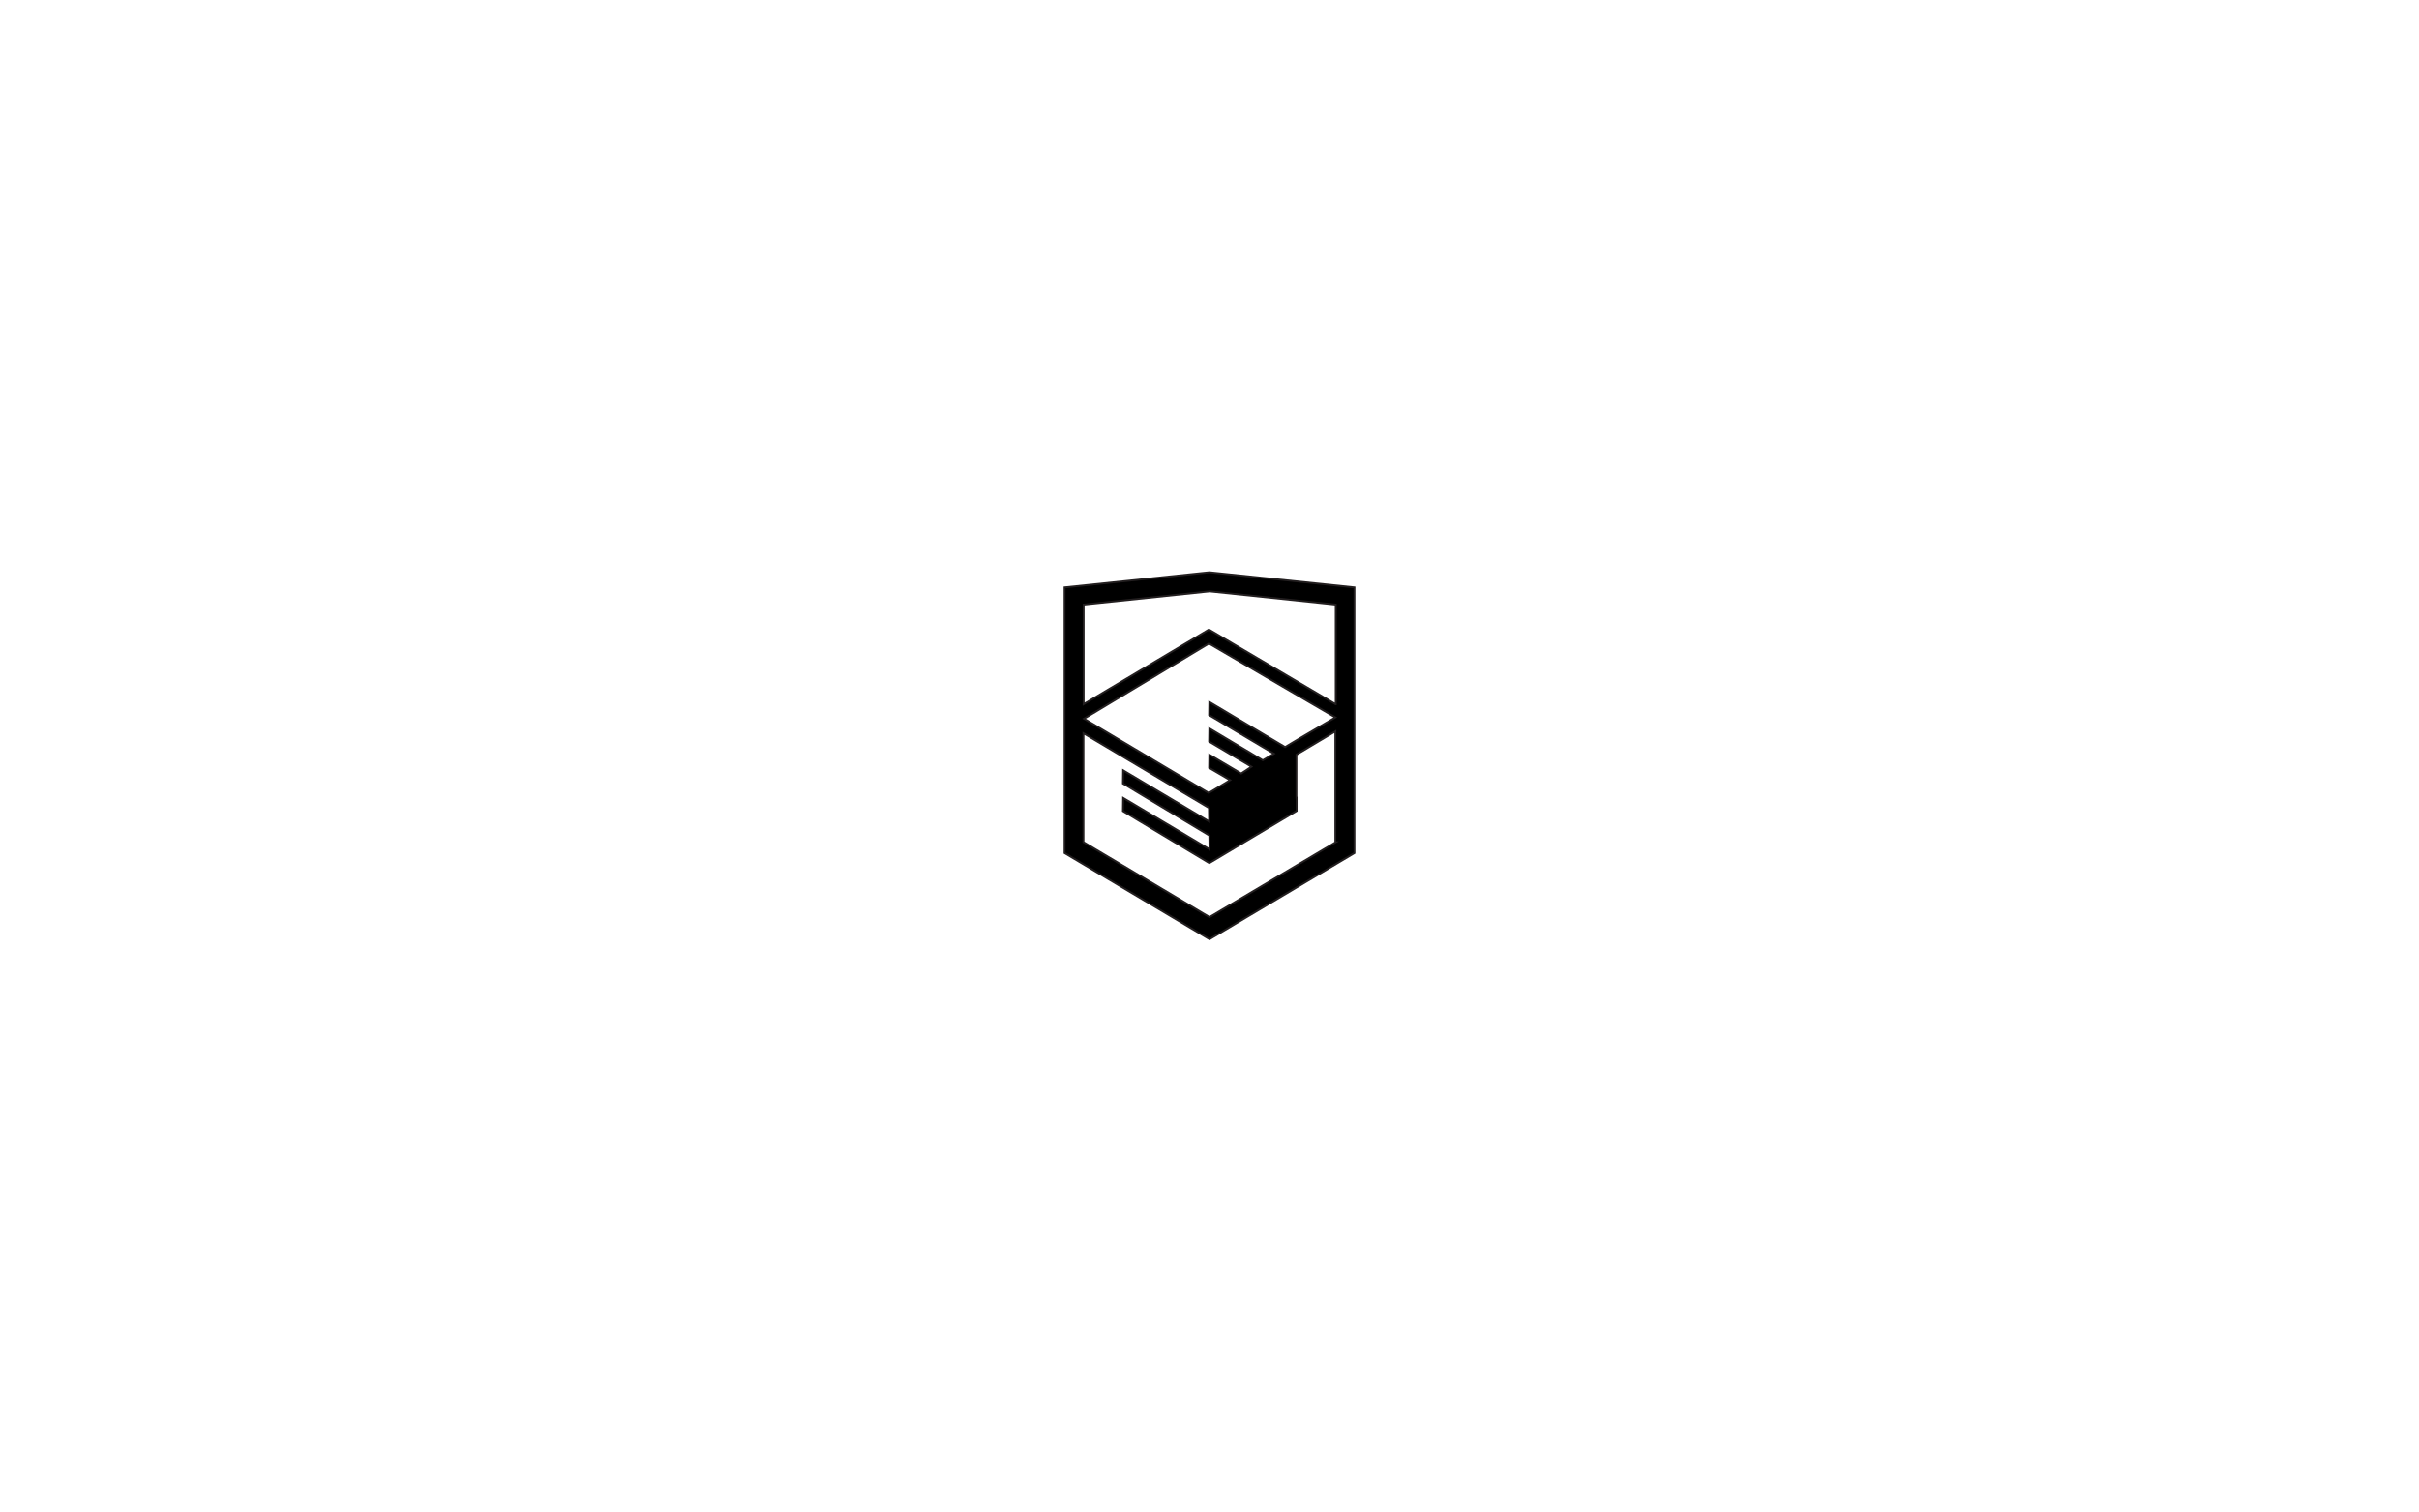
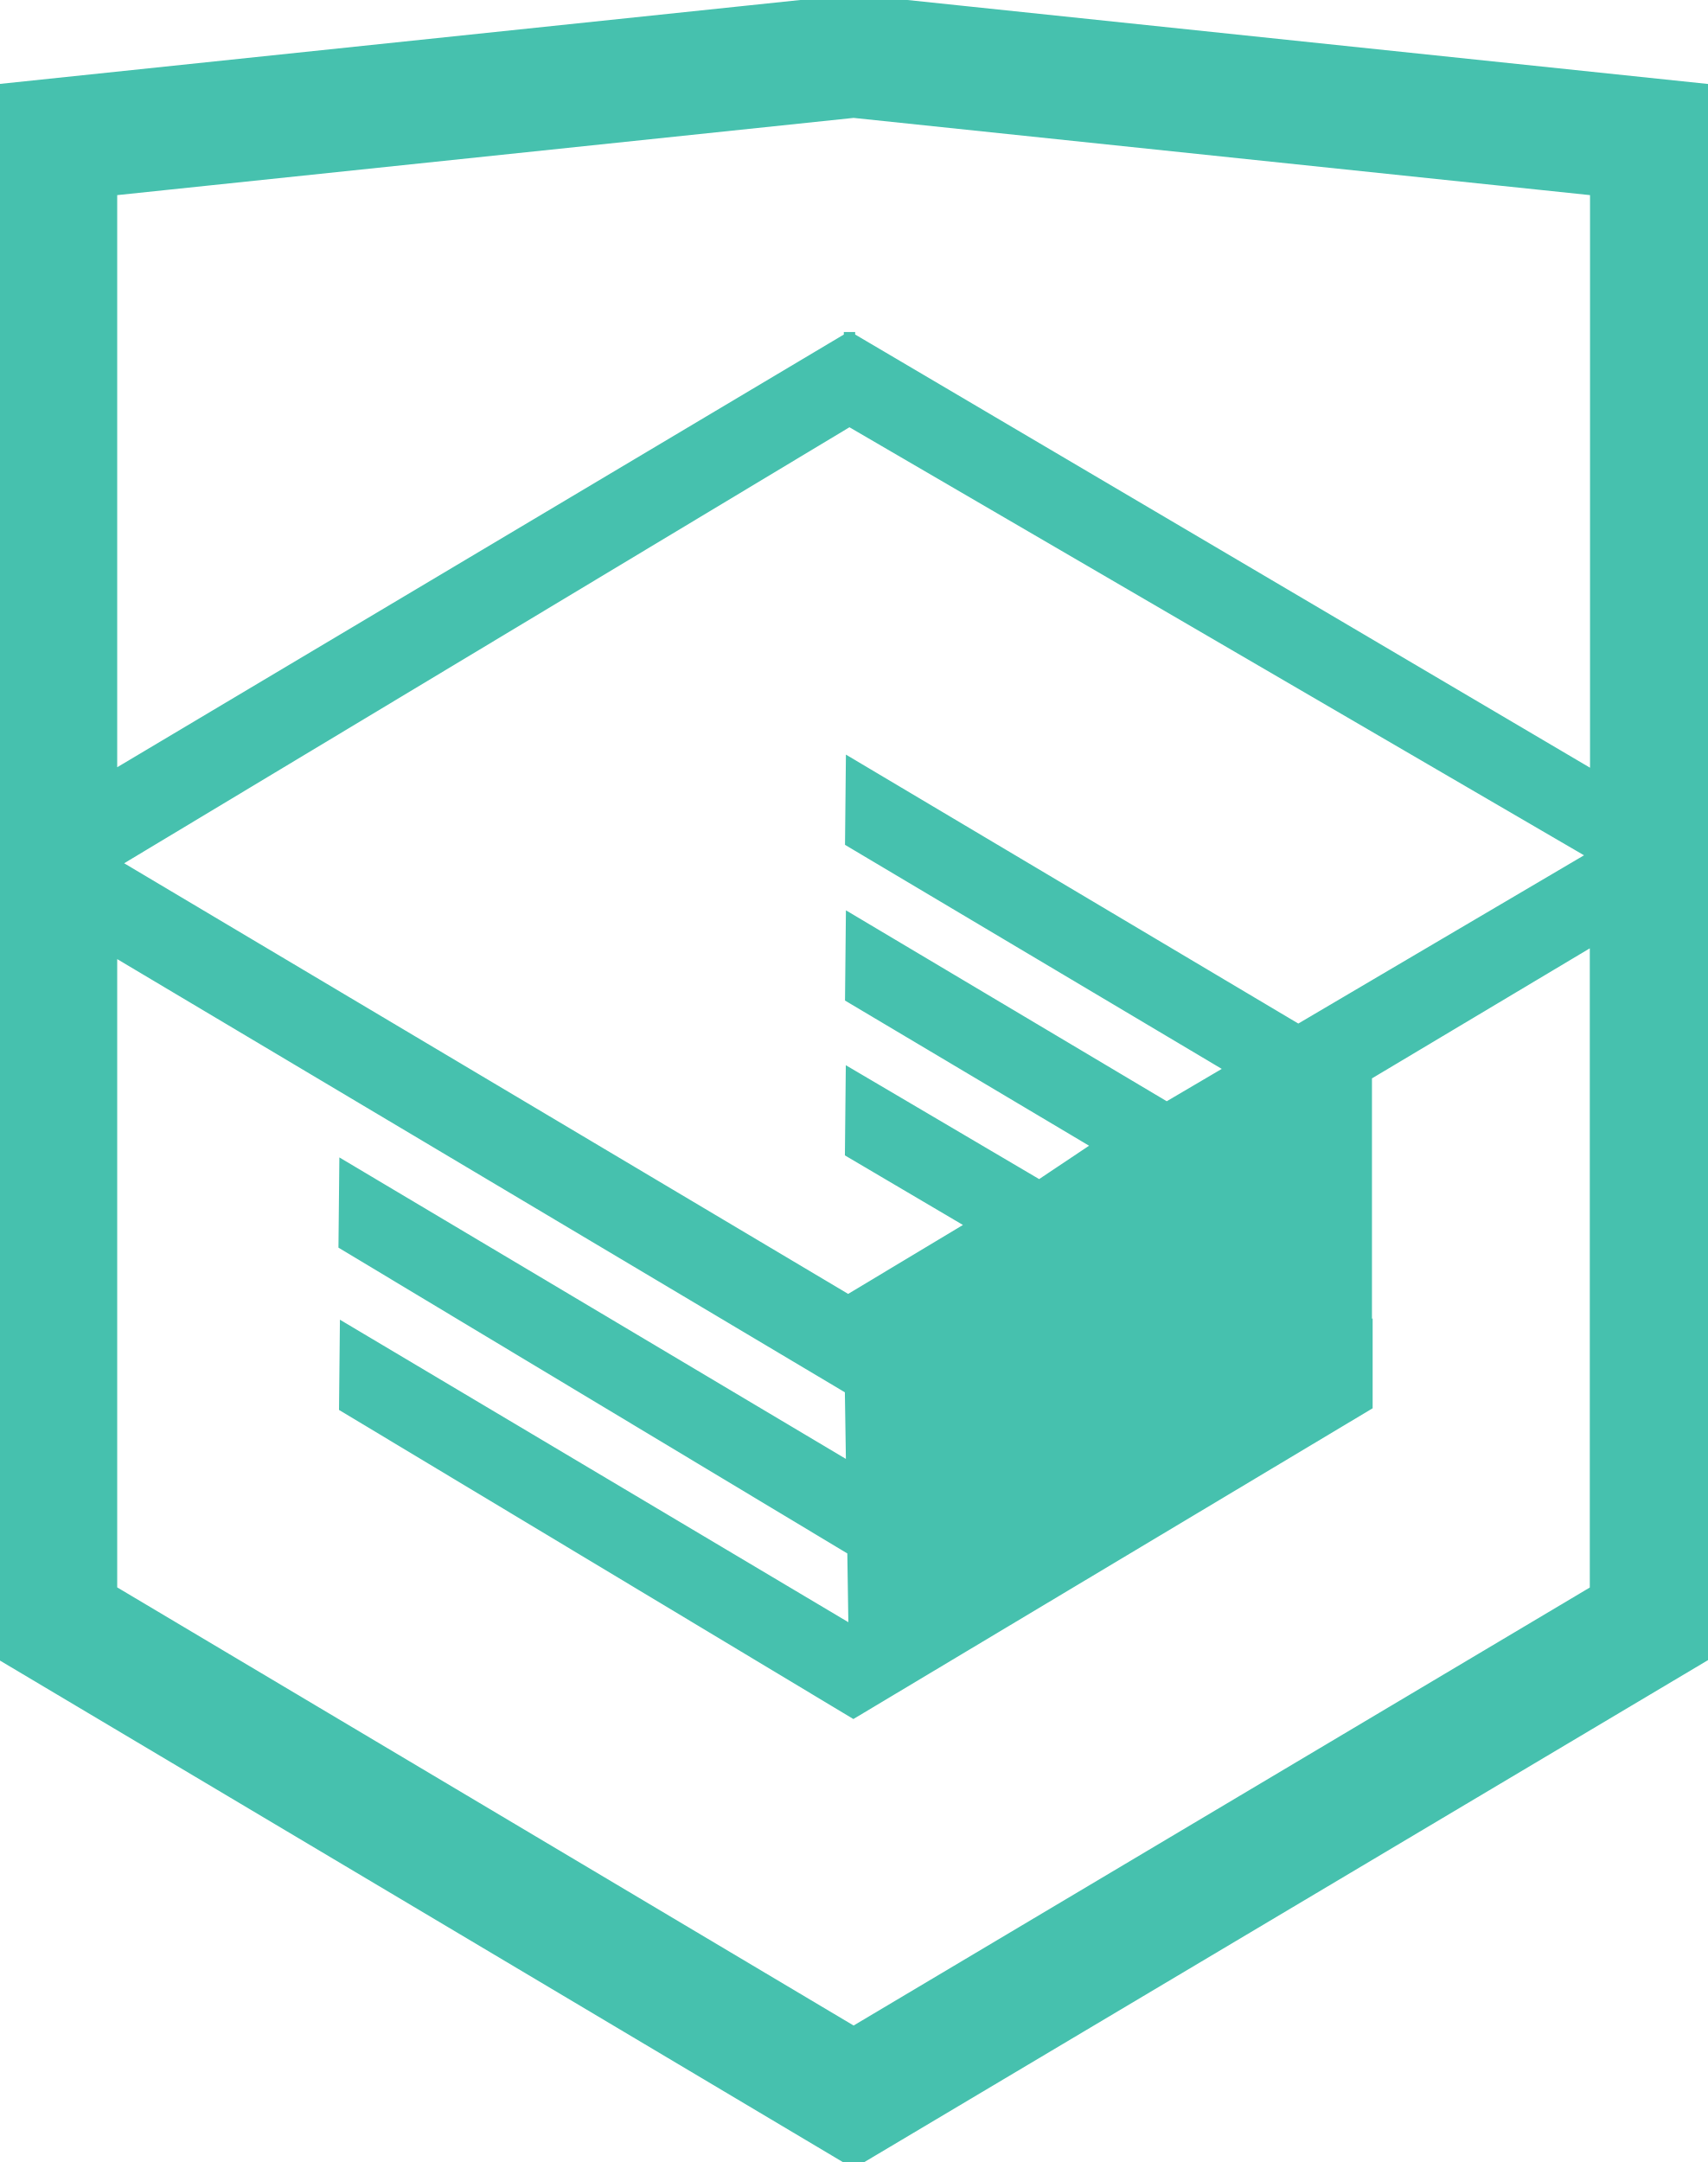
- <svg xmlns="http://www.w3.org/2000/svg" version="1.1" id="Layer_1" x="0px" y="0px" viewBox="0 0 1280 800" enable-background="new 0 0 1280 800" xml:space="preserve">
-   <path stroke="#231F20" stroke-miterlimit="10" d="M640.8,303l-0.8-0.1l-76.7,8v140.6l76.7,45.6l76.7-45.6V310.9L640.8,303z   M706.7,445.8L640,485.4l-66.7-39.7v-57.6l66.4,39.5l0.1,7.2l-45.5-27.1l-0.1,7l45.7,27.5l0.1,7.3l-45.7-27.2l-0.1,7l45.7,27.5  l46.2-27.6v-7l-0.1,0v-2.4v-2.9v-17.5l20.6-12.3V445.8z M706.6,379.7l-18.2,10.7l-8.4,5l-40.1-23.9l-0.1,7l34.3,20.4l-0.3,0.2  l-0.7,0.4l-4.9,2.9l-28.3-16.9l-0.1,7l22.4,13.3l-5.3,3.5l-0.1,0.1l-16.9-10l-0.1,7l11.1,6.5l-11.3,6.8l-66-39.3l66.1-39.8v0  L706.6,379.7z M706.7,372.7l-67-39.5v0l0,0l0,0v0l-66.3,39.5V320l66.7-7l66.7,7V372.7z" />
+ <svg xmlns="http://www.w3.org/2000/svg" fill="#46c1ae" stroke="#46c1ae" version="1.1" id="Layer_1" x="0px" y="0px" viewBox="0 0 153.38 194.24" enable-background="new 0 0 153.38 194.24" xml:space="preserve">
+   <path stroke="#46c1ae" stroke-miterlimit="10" d="M77.5,0.08L76.69,0L0,8.04v140.57l76.69,45.63l76.69-45.63V8.04L77.5,0.08z   M143.35,142.9l-66.66,39.66L10.03,142.9V85.29l66.37,39.51l0.11,7.16l-45.53-27.1l-0.07,6.95l45.71,27.47l0.11,7.35l-45.7-27.19  l-0.07,6.95l45.71,27.47l46.15-27.62v-6.98l-0.06,0.03v-2.39v-2.86V96.6l20.57-12.28V142.9z M143.3,76.84l-18.24,10.74l-8.42,4.96  L76.49,68.67l-0.07,6.95l34.32,20.41l-0.3,0.18l-0.74,0.44l-4.88,2.87L76.49,82.66l-0.07,6.95l22.36,13.3l-5.28,3.53l-0.13,0.08  l-16.89-9.95l-0.07,6.95l11.08,6.53l-11.29,6.78L10.18,77.56L76.32,37.8v0.01L143.3,76.84z M143.35,69.85L76.33,30.34v-0.01l-0.01,0  l-0.01,0v0.01L10.03,69.81V17.08l66.66-6.99l66.66,6.99V69.85z" />
</svg>
